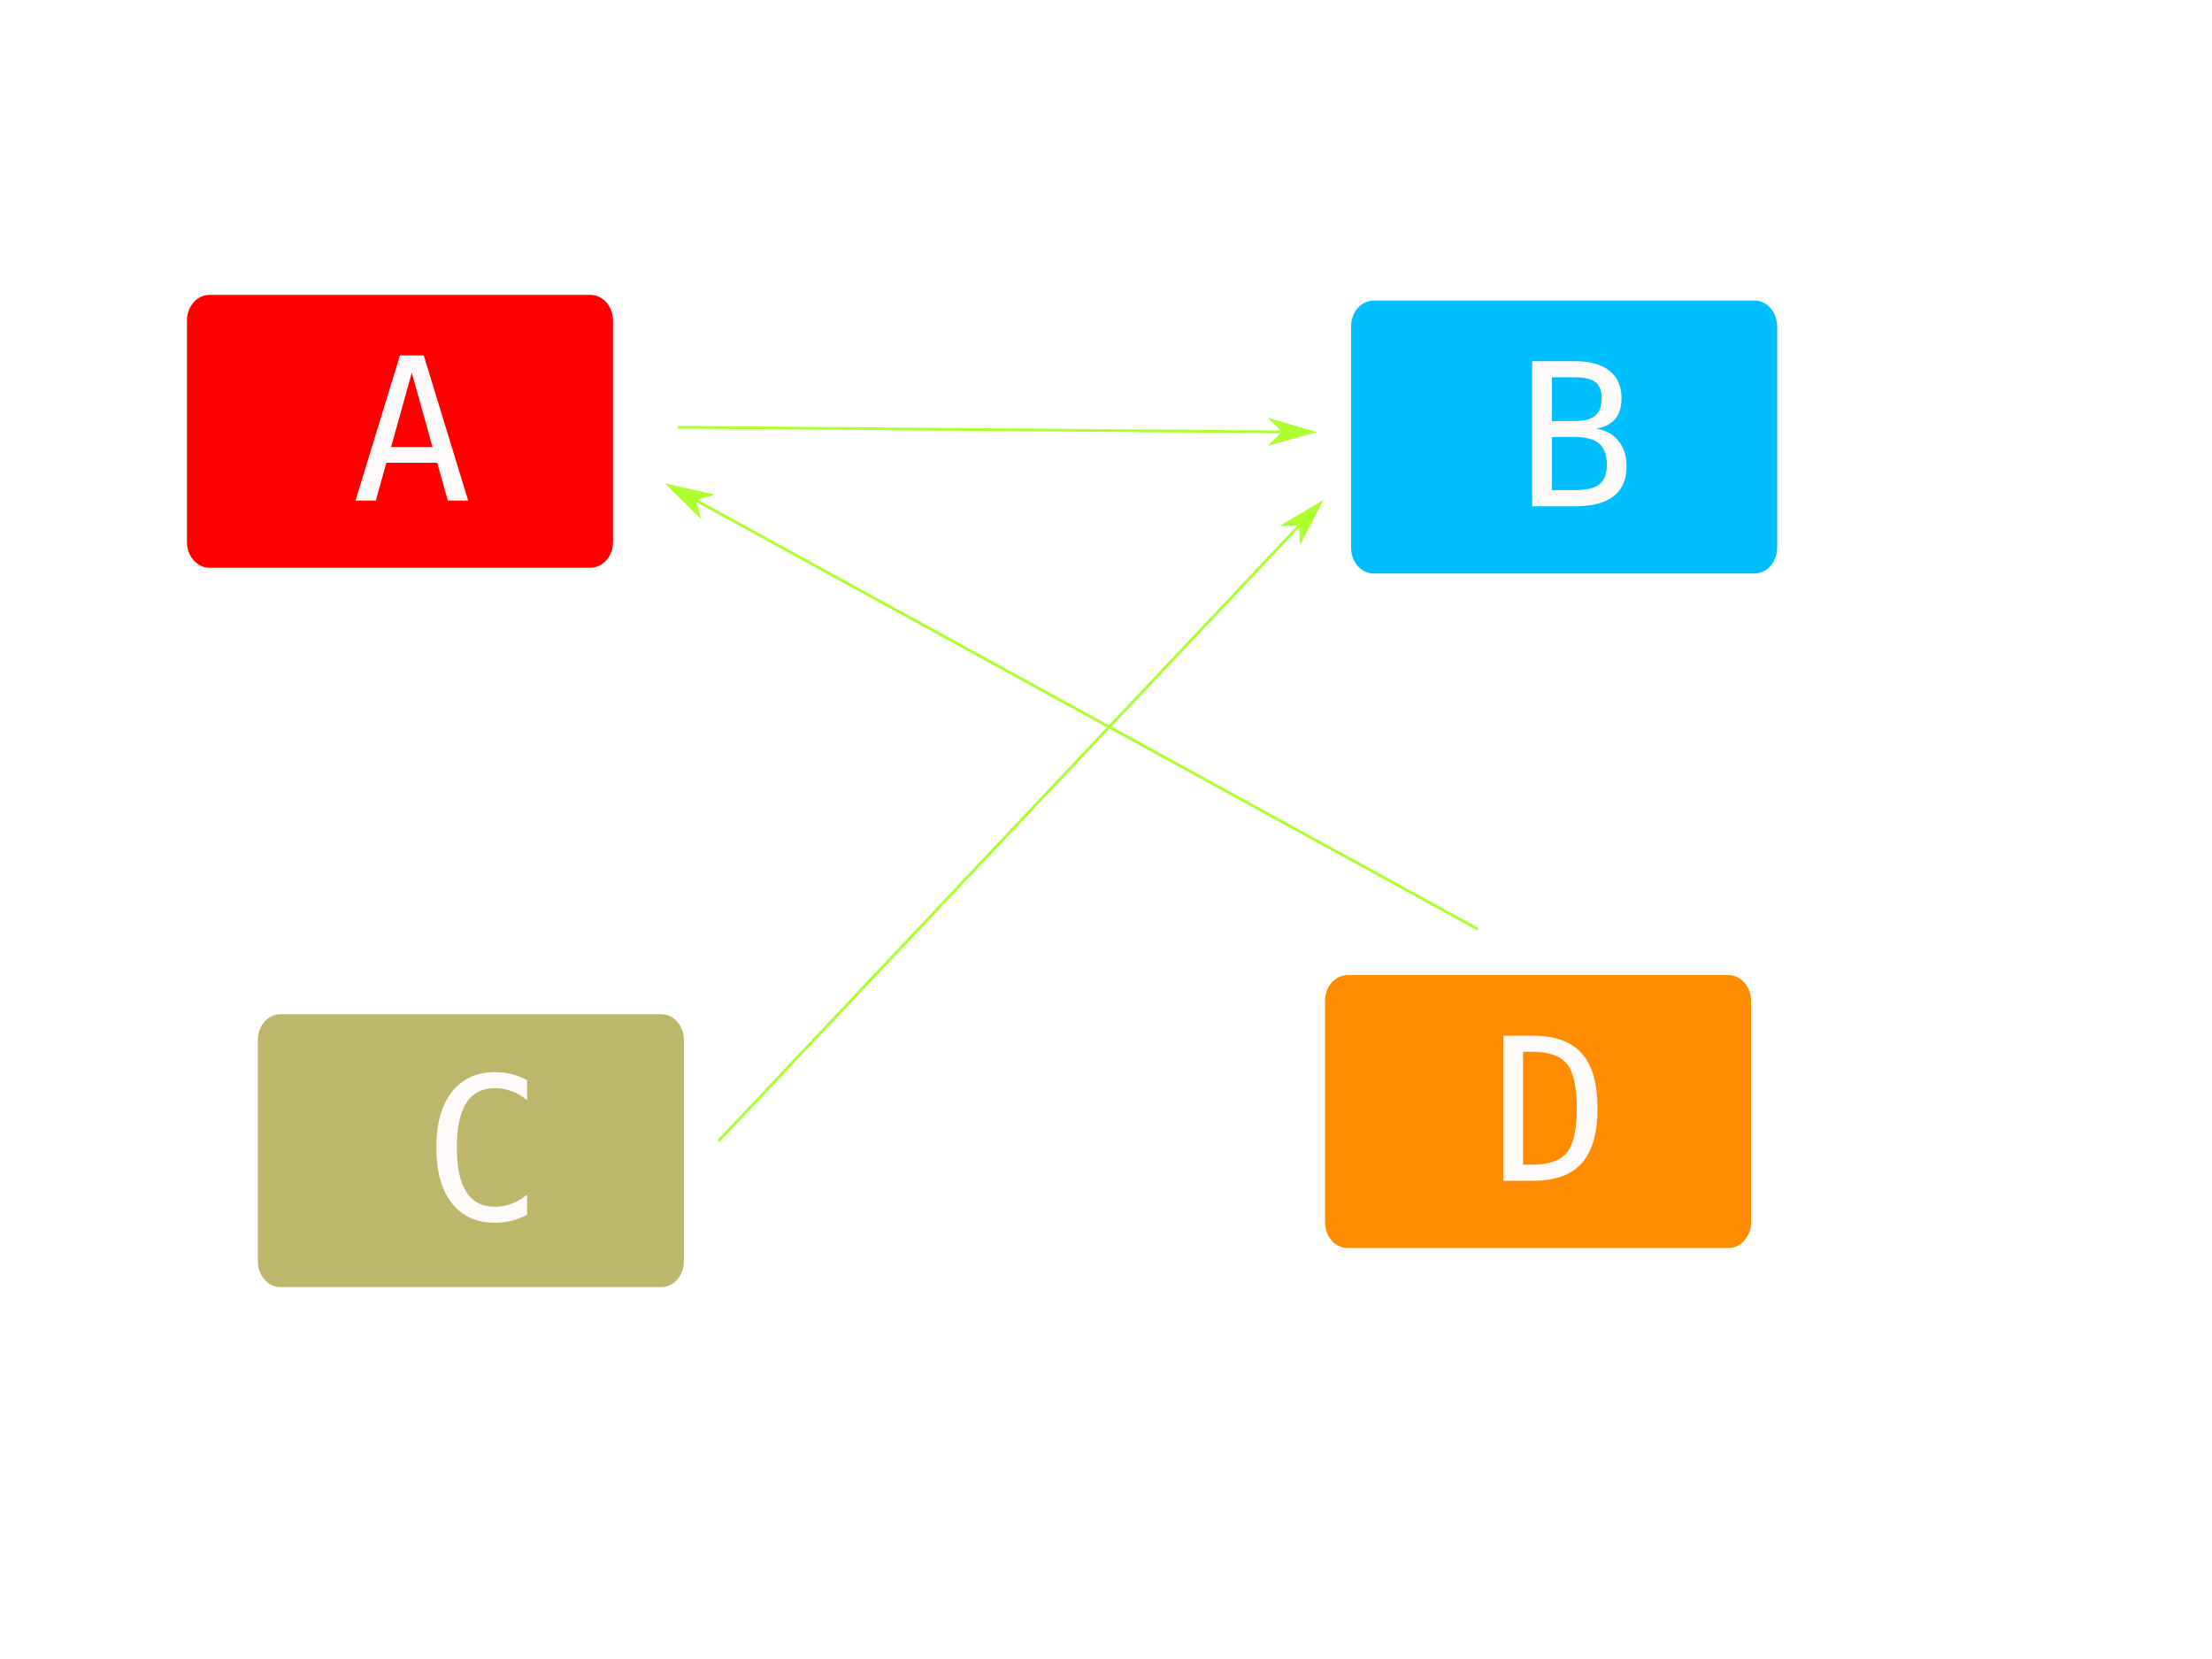
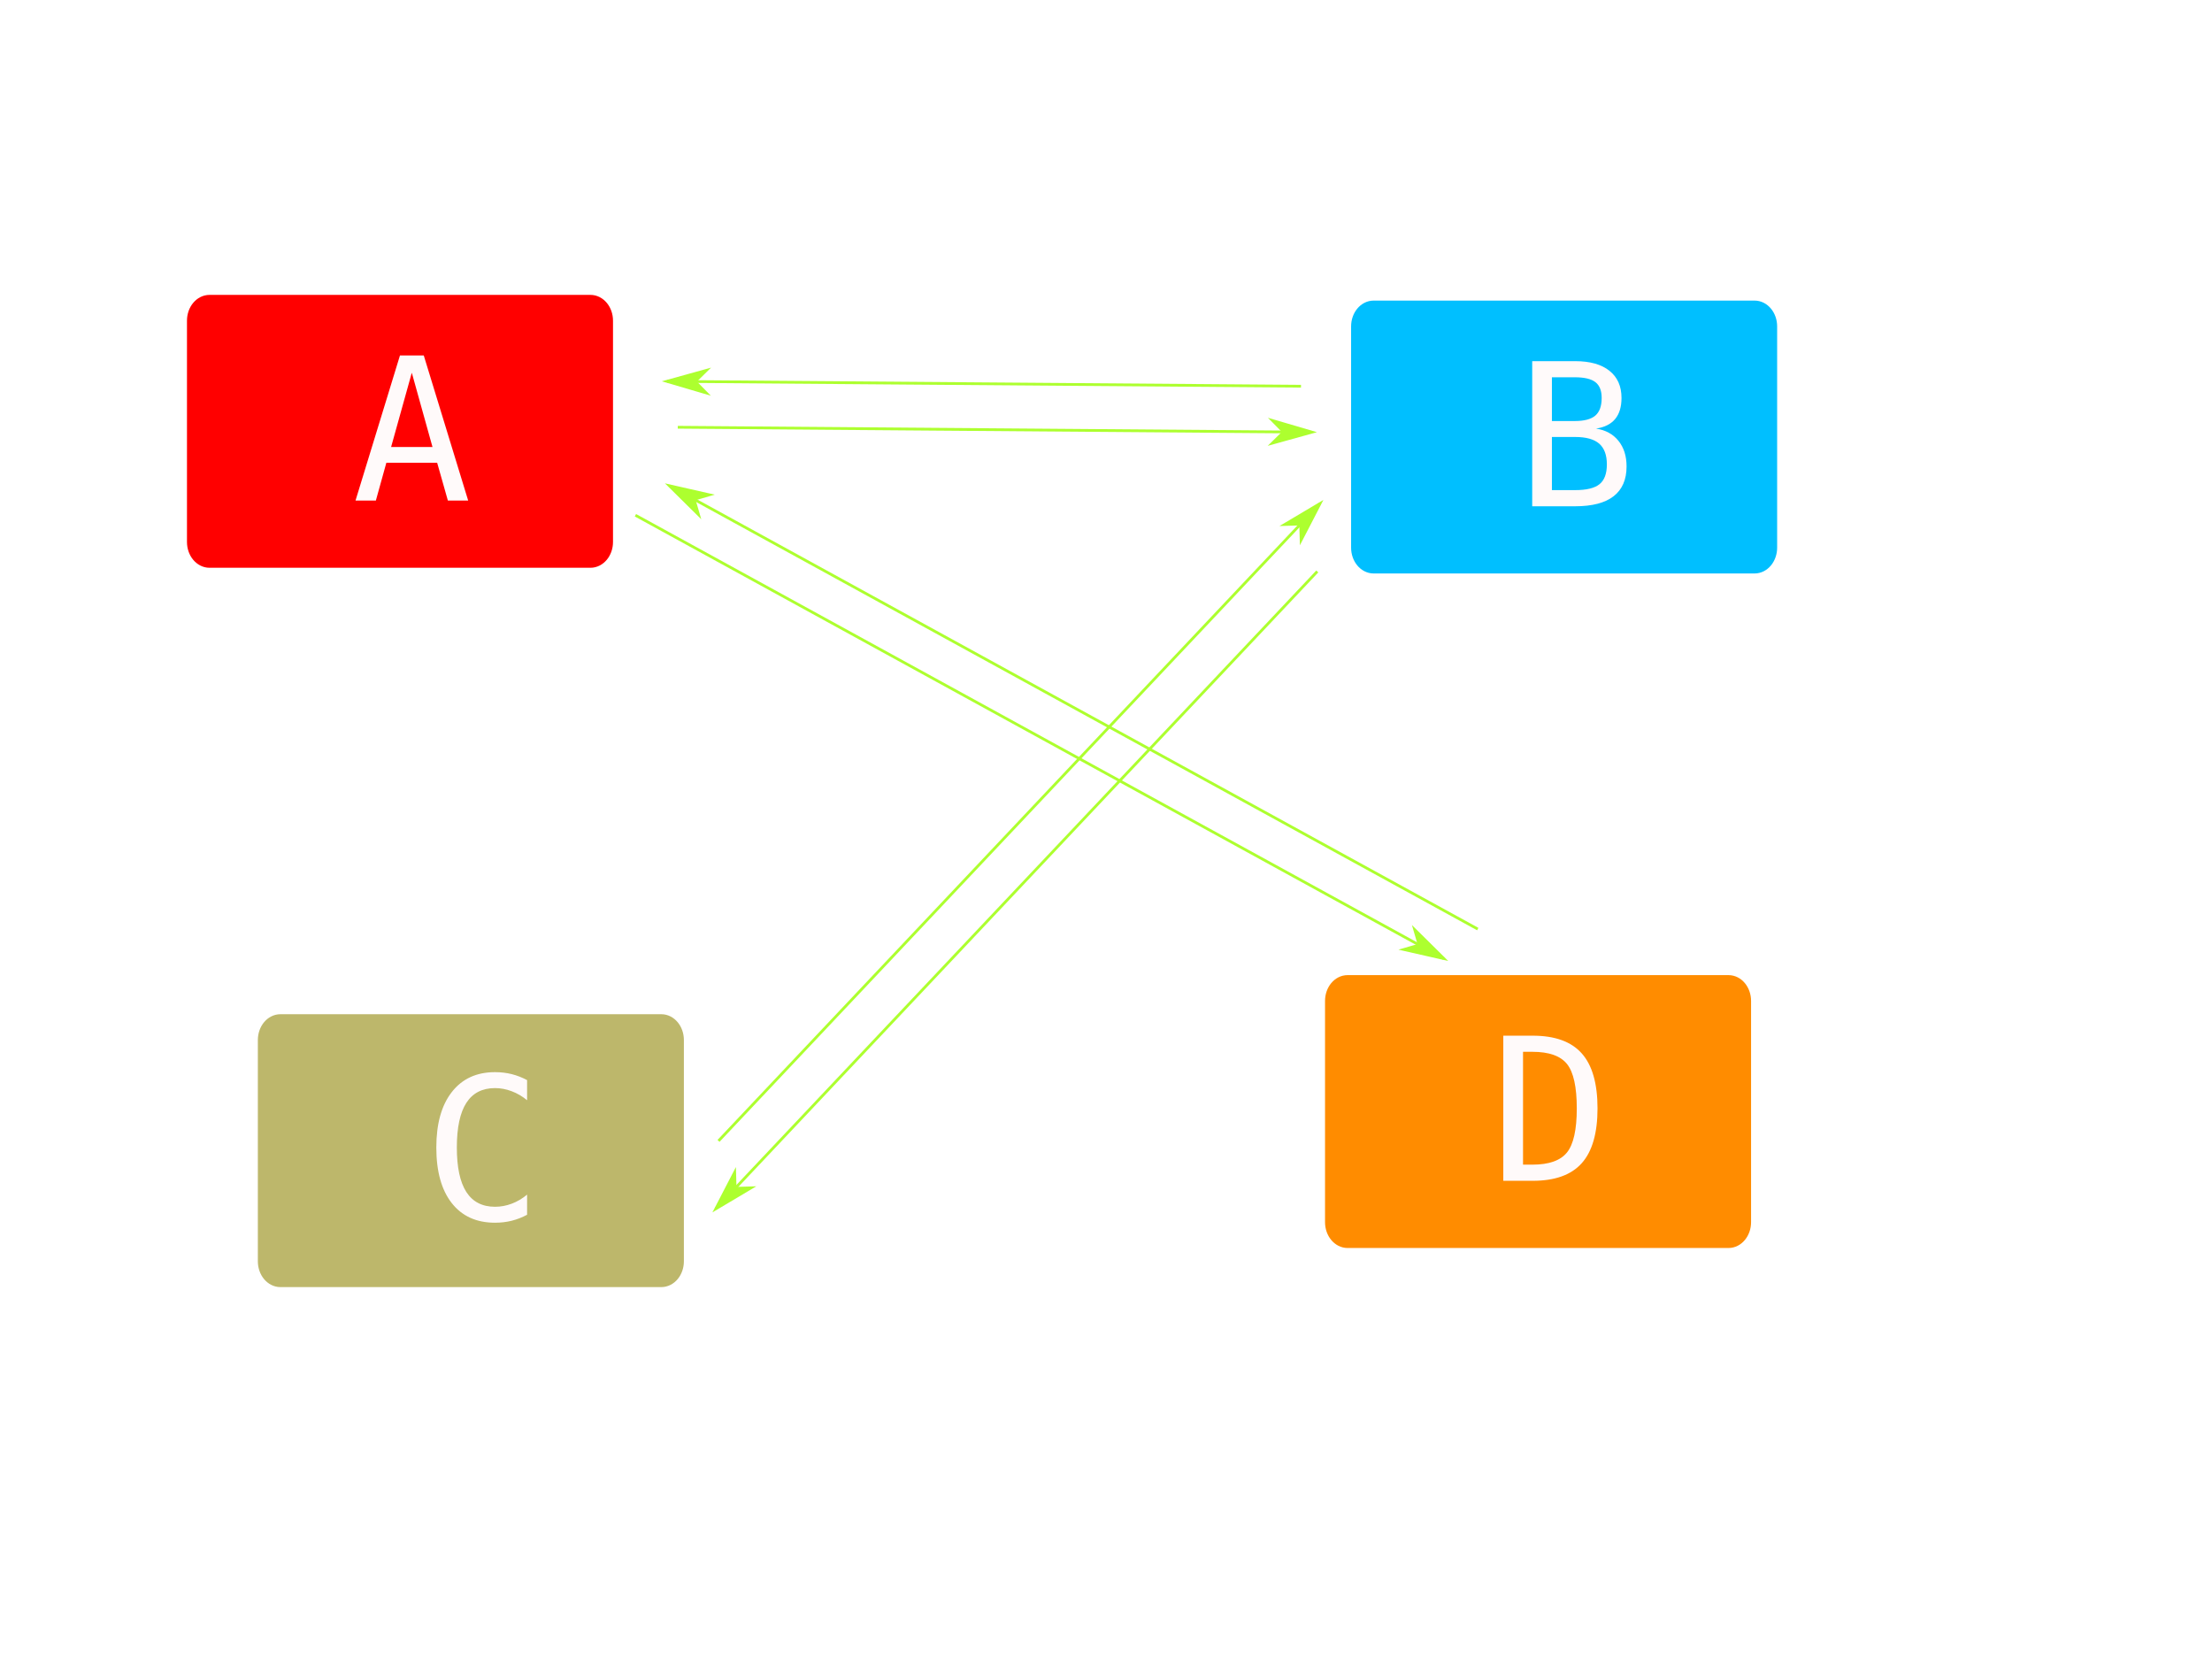
<svg xmlns="http://www.w3.org/2000/svg" width="800px" height="600px" id="svg5253" version="1.1">
  <defs id="defs5255">
    <marker style="overflow:visible;" id="Arrow1Lend" refX="0.0" refY="0.0" orient="auto">
      <path transform="scale(0.8) rotate(180) translate(12.5,0)" style="fill-rule:evenodd;stroke:#000000;stroke-width:1.0pt;" d="M 0.0,0.0 L 5.0,-5.0 L -12.5,0.0 L 5.0,5.0 L 0.0,0.0 z " id="path6095" />
    </marker>
    <marker style="overflow:visible;" id="Arrow1Lendf" refX="0.0" refY="0.0" orient="auto">
      <path transform="scale(0.8) rotate(180) translate(12.5,0)" style="stroke:#adff2f;stroke-width:1.0pt;fill:#adff2f;fill-rule:evenodd" d="M 0.0,0.0 L 5.0,-5.0 L -12.5,0.0 L 5.0,5.0 L 0.0,0.0 z " id="path7860" />
    </marker>
    <marker style="overflow:visible;" id="Arrow1Lende" refX="0.0" refY="0.0" orient="auto">
      <path transform="scale(0.8) rotate(180) translate(12.5,0)" style="stroke:#adff2f;stroke-width:1.0pt;fill:#adff2f;fill-rule:evenodd" d="M 0.0,0.0 L 5.0,-5.0 L -12.5,0.0 L 5.0,5.0 L 0.0,0.0 z " id="path7913" />
    </marker>
    <marker style="overflow:visible;" id="Arrow1Lendk" refX="0.0" refY="0.0" orient="auto">
      <path transform="scale(0.8) rotate(180) translate(12.5,0)" style="stroke:#adff2f;stroke-width:1.0pt;fill:#adff2f;fill-rule:evenodd" d="M 0.0,0.0 L 5.0,-5.0 L -12.5,0.0 L 5.0,5.0 L 0.0,0.0 z " id="path7916" />
+     </marker>
+     <marker style="overflow:visible" id="Arrow1Lendk-5" refX="0" refY="0" orient="auto">
+       <path transform="matrix(-0.8,0,0,-0.8,-10,0)" style="fill:#adff2f;fill-rule:evenodd;stroke:#adff2f;stroke-width:1pt" d="M 0,0 5,-5 -12.5,0 5,5 0,0 z" id="path7916-6" />
+     </marker>
+     <marker style="overflow:visible" id="Arrow1Lendf-9" refX="0" refY="0" orient="auto">
+       <path transform="matrix(-0.8,0,0,-0.8,-10,0)" style="fill:#adff2f;fill-rule:evenodd;stroke:#adff2f;stroke-width:1pt" d="M 0,0 5,-5 -12.5,0 5,5 0,0 z" id="path7860-5" />
+     </marker>
+     <marker style="overflow:visible" id="Arrow1Lende-1" refX="0" refY="0" orient="auto">
+       <path transform="matrix(-0.8,0,0,-0.8,-10,0)" style="fill:#adff2f;fill-rule:evenodd;stroke:#adff2f;stroke-width:1pt" d="M 0,0 5,-5 -12.5,0 5,5 0,0 z" id="path7913-9" />
    </marker>
  </defs>
  <g id="layer1" style="display:inline">
    <rect ry="6.843" rx="5.662" y="109.15" x="70.121" height="93.692" width="149.082" id="rect5261" style="fill:#ff0000;stroke:#ff0000;stroke-width:5;stroke-linejoin:miter;stroke-miterlimit:0;stroke-opacity:1;stroke-dasharray:none" />
    <text id="text5263" y="181.039" x="127.279" style="font-size:40px;font-style:normal;font-variant:normal;font-weight:normal;font-stretch:normal;line-height:125%;letter-spacing:0px;word-spacing:0px;fill:#000000;fill-opacity:1;stroke:none;font-family:Signika;-inkscape-font-specification:Signika" xml:space="preserve">
      <tspan style="font-size:72px;font-style:normal;font-variant:normal;font-weight:normal;font-stretch:normal;fill:#fffafa;font-family:DejaVu LGC Sans Mono;-inkscape-font-specification:DejaVu LGC Sans Mono" y="181.039" x="127.279" id="tspan5265">A</tspan>
    </text>
    <rect ry="6.843" rx="5.662" y="111.212" x="491.145" height="93.692" width="149.082" id="rect5261-1" style="fill:#00bfff;stroke:#00bfff;stroke-width:5;stroke-linejoin:miter;stroke-miterlimit:0;stroke-opacity:1;stroke-dasharray:none" />
    <text id="text5263-0" y="183.102" x="548.302" style="font-size:40px;font-style:normal;font-variant:normal;font-weight:normal;font-stretch:normal;line-height:125%;letter-spacing:0px;word-spacing:0px;fill:#000000;fill-opacity:1;stroke:none;font-family:Signika;-inkscape-font-specification:Signika" xml:space="preserve">
      <tspan style="font-size:72px;font-style:normal;font-variant:normal;font-weight:normal;font-stretch:normal;fill:#fffafa;font-family:DejaVu LGC Sans Mono;-inkscape-font-specification:DejaVu LGC Sans Mono" y="183.102" x="548.302" id="tspan5265-2">B</tspan>
    </text>
    <rect ry="6.843" rx="5.662" y="369.306" x="95.754" height="93.692" width="149.082" id="rect5261-0" style="fill:#bdb76b;stroke:#bdb76b;stroke-width:5;stroke-linejoin:miter;stroke-miterlimit:0;stroke-opacity:1;stroke-dasharray:none" />
    <text id="text5263-6" y="441.196" x="152.912" style="font-size:40px;font-style:normal;font-variant:normal;font-weight:normal;font-stretch:normal;line-height:125%;letter-spacing:0px;word-spacing:0px;fill:#000000;fill-opacity:1;stroke:none;font-family:Signika;-inkscape-font-specification:Signika" xml:space="preserve">
      <tspan style="font-size:72px;font-style:normal;font-variant:normal;font-weight:normal;font-stretch:normal;fill:#fffafa;font-family:DejaVu LGC Sans Mono;-inkscape-font-specification:DejaVu LGC Sans Mono" y="441.196" x="152.912" id="tspan5265-3">C</tspan>
    </text>
    <rect ry="6.843" rx="5.662" y="355.164" x="481.716" height="93.692" width="149.082" id="rect5261-6" style="fill:#ff8c00;stroke:#ff8c00;stroke-width:5;stroke-linejoin:miter;stroke-miterlimit:0;stroke-opacity:1;stroke-dasharray:none" />
    <text id="text5263-9" y="427.053" x="538.874" style="font-size:40px;font-style:normal;font-variant:normal;font-weight:normal;font-stretch:normal;line-height:125%;letter-spacing:0px;word-spacing:0px;fill:#000000;fill-opacity:1;stroke:none;font-family:Signika;-inkscape-font-specification:Signika" xml:space="preserve">
      <tspan style="font-size:72px;font-style:normal;font-variant:normal;font-weight:normal;font-stretch:normal;fill:#fffafa;font-family:DejaVu LGC Sans Mono;-inkscape-font-specification:DejaVu LGC Sans Mono" y="427.053" x="538.874" id="tspan5265-4">D</tspan>
    </text>
  </g>
  <g id="layer2" style="display:inline">
    <path id="path5314" d="m 245.13,154.523 c 229.22,1.768 229.22,1.768 229.22,1.768" style="fill:#adff2f;stroke:#adff2f;stroke-width:1px;stroke-linecap:butt;stroke-linejoin:miter;stroke-opacity:1;marker-end:url(#Arrow1Lendf)" />
    <path id="path5316" d="M 259.862,412.617 C 477.297,182.218 477.297,182.218 477.297,182.218" style="fill:none;stroke:#adff2f;stroke-width:1px;stroke-linecap:butt;stroke-linejoin:miter;stroke-opacity:1;marker-end:url(#Arrow1Lendk)" />
    <path id="path5318" d="M 534.455,336.013 C 242.184,175.736 242.184,175.736 242.184,175.736" style="fill:none;stroke:#adff2f;stroke-width:1px;stroke-linecap:butt;stroke-linejoin:miter;stroke-opacity:1;marker-mid:none;marker-end:url(#Arrow1Lende)" />
+     <path id="path5316-7" d="M 476.413,206.672 C 258.978,437.071 258.978,437.071 258.978,437.071" style="fill:none;stroke:#adff2f;stroke-width:1px;stroke-linecap:butt;stroke-linejoin:miter;stroke-opacity:1;marker-end:url(#Arrow1Lendk);display:inline" />
+     <path id="path5314-1" d="M 470.521,139.683 C 241.3,137.916 241.3,137.916 241.3,137.916" style="fill:#adff2f;stroke:#adff2f;stroke-width:1px;stroke-linecap:butt;stroke-linejoin:miter;stroke-opacity:1;marker-end:url(#Arrow1Lendf);display:inline" />
+     <path id="path5318-1" d="M 229.81,186.343 C 522.081,346.62 522.081,346.62 522.081,346.62" style="fill:none;stroke:#adff2f;stroke-width:1px;stroke-linecap:butt;stroke-linejoin:miter;stroke-opacity:1;marker-mid:none;marker-end:url(#Arrow1Lende);display:inline" />
  </g>
  <g id="layer4" style="display:none">
    <rect ry="6.843" rx="5.662" y="210.106" x="303.857" height="27.897" width="68.163" id="rect5261-18-4" style="fill:#708090;stroke:#708090;stroke-width:5;stroke-linejoin:miter;stroke-miterlimit:0;stroke-opacity:1;stroke-dasharray:none;display:inline" />
    <text id="text5263-3-9" y="236.595" x="304.919" style="font-size:12.172px;font-style:normal;font-variant:normal;font-weight:normal;font-stretch:normal;line-height:125%;letter-spacing:0px;word-spacing:0px;fill:#000000;fill-opacity:1;stroke:none;display:inline;font-family:Signika;-inkscape-font-specification:Signika" xml:space="preserve" transform="scale(1.021956,0.9785157)">
      <tspan style="font-size:21.909px;font-style:normal;font-variant:normal;font-weight:normal;font-stretch:normal;fill:#fffafa;font-family:DejaVu LGC Sans Mono;-inkscape-font-specification:DejaVu LGC Sans Mono" y="236.595" x="304.919" id="tspan5265-0-0">Data</tspan>
    </text>
    <rect ry="6.843" rx="5.662" y="142.342" x="335.971" height="27.897" width="68.163" id="rect5261-18-4-1" style="fill:#708090;stroke:#708090;stroke-width:5;stroke-linejoin:miter;stroke-miterlimit:0;stroke-opacity:1;stroke-dasharray:none;display:inline" />
    <text id="text5263-3-9-2" y="167.343" x="336.344" style="font-size:12.172px;font-style:normal;font-variant:normal;font-weight:normal;font-stretch:normal;line-height:125%;letter-spacing:0px;word-spacing:0px;fill:#000000;fill-opacity:1;stroke:none;display:inline;font-family:Signika;-inkscape-font-specification:Signika" xml:space="preserve" transform="scale(1.021956,0.9785157)">
      <tspan style="font-size:21.909px;font-style:normal;font-variant:normal;font-weight:normal;font-stretch:normal;fill:#fffafa;font-family:DejaVu LGC Sans Mono;-inkscape-font-specification:DejaVu LGC Sans Mono" y="167.343" x="336.344" id="tspan5265-0-0-9">Data</tspan>
    </text>
    <rect ry="6.843" rx="5.662" y="289.656" x="328.311" height="27.897" width="68.163" id="rect5261-18-4-17" style="fill:#708090;stroke:#708090;stroke-width:5;stroke-linejoin:miter;stroke-miterlimit:0;stroke-opacity:1;stroke-dasharray:none;display:inline" />
    <text id="text5263-3-9-8" y="317.891" x="328.848" style="font-size:12.172px;font-style:normal;font-variant:normal;font-weight:normal;font-stretch:normal;line-height:125%;letter-spacing:0px;word-spacing:0px;fill:#000000;fill-opacity:1;stroke:none;display:inline;font-family:Signika;-inkscape-font-specification:Signika" xml:space="preserve" transform="scale(1.021956,0.9785157)">
      <tspan style="font-size:21.909px;font-style:normal;font-variant:normal;font-weight:normal;font-stretch:normal;fill:#fffafa;font-family:DejaVu LGC Sans Mono;-inkscape-font-specification:DejaVu LGC Sans Mono" y="317.891" x="328.848" id="tspan5265-0-0-2">Data</tspan>
    </text>
  </g>
  <g id="layer3" style="display:none">
    <rect ry="6.843" rx="5.662" y="151.526" x="190.72" height="27.897" width="46.361" id="rect5261-1-2" style="fill:#00bfff;stroke:#00bfff;stroke-width:5;stroke-linejoin:miter;stroke-miterlimit:0;stroke-opacity:1;stroke-dasharray:none;display:inline" />
    <text id="text5263-0-5" y="176.728" x="204.015" style="font-size:12.172px;font-style:normal;font-variant:normal;font-weight:normal;font-stretch:normal;line-height:125%;letter-spacing:0px;word-spacing:0px;fill:#000000;fill-opacity:1;stroke:none;display:inline;font-family:Signika;-inkscape-font-specification:Signika" xml:space="preserve" transform="scale(1.021956,0.9785157)">
      <tspan style="font-size:21.909px;font-style:normal;font-variant:normal;font-weight:normal;font-stretch:normal;fill:#fffafa;font-family:DejaVu LGC Sans Mono;-inkscape-font-specification:DejaVu LGC Sans Mono" y="176.728" x="204.015" id="tspan5265-2-4">B</tspan>
    </text>
    <rect ry="6.843" rx="5.662" y="416.001" x="211.439" height="27.897" width="46.361" id="rect5261-1-2-2" style="fill:#00bfff;stroke:#00bfff;stroke-width:5;stroke-linejoin:miter;stroke-miterlimit:0;stroke-opacity:1;stroke-dasharray:none;display:inline" />
    <text id="text5263-0-5-5" y="447.01" x="224.289" style="font-size:12.172px;font-style:normal;font-variant:normal;font-weight:normal;font-stretch:normal;line-height:125%;letter-spacing:0px;word-spacing:0px;fill:#000000;fill-opacity:1;stroke:none;display:inline;font-family:Signika;-inkscape-font-specification:Signika" xml:space="preserve" transform="scale(1.021956,0.9785157)">
      <tspan style="font-size:21.909px;font-style:normal;font-variant:normal;font-weight:normal;font-stretch:normal;fill:#fffafa;font-family:DejaVu LGC Sans Mono;-inkscape-font-specification:DejaVu LGC Sans Mono" y="447.01" x="224.289" id="tspan5265-2-4-1">B</tspan>
    </text>
    <rect ry="6.843" rx="5.662" y="341.051" x="538.38" height="27.897" width="46.361" id="rect5261-18" style="fill:#ff0000;stroke:#ff0000;stroke-width:5;stroke-linejoin:miter;stroke-miterlimit:0;stroke-opacity:1;stroke-dasharray:none;display:inline" />
    <text id="text5263-3" y="370.415" x="544.206" style="font-size:12.172px;font-style:normal;font-variant:normal;font-weight:normal;font-stretch:normal;line-height:125%;letter-spacing:0px;word-spacing:0px;fill:#000000;fill-opacity:1;stroke:none;display:inline;font-family:Signika;-inkscape-font-specification:Signika" xml:space="preserve" transform="scale(1.021956,0.9785157)">
      <tspan style="font-size:21.909px;font-style:normal;font-variant:normal;font-weight:normal;font-stretch:normal;fill:#fffafa;font-family:DejaVu LGC Sans Mono;-inkscape-font-specification:DejaVu LGC Sans Mono" y="370.415" x="544.206" id="tspan5265-0">A</tspan>
    </text>
  </g>
+   <g id="layer5" />
</svg>
